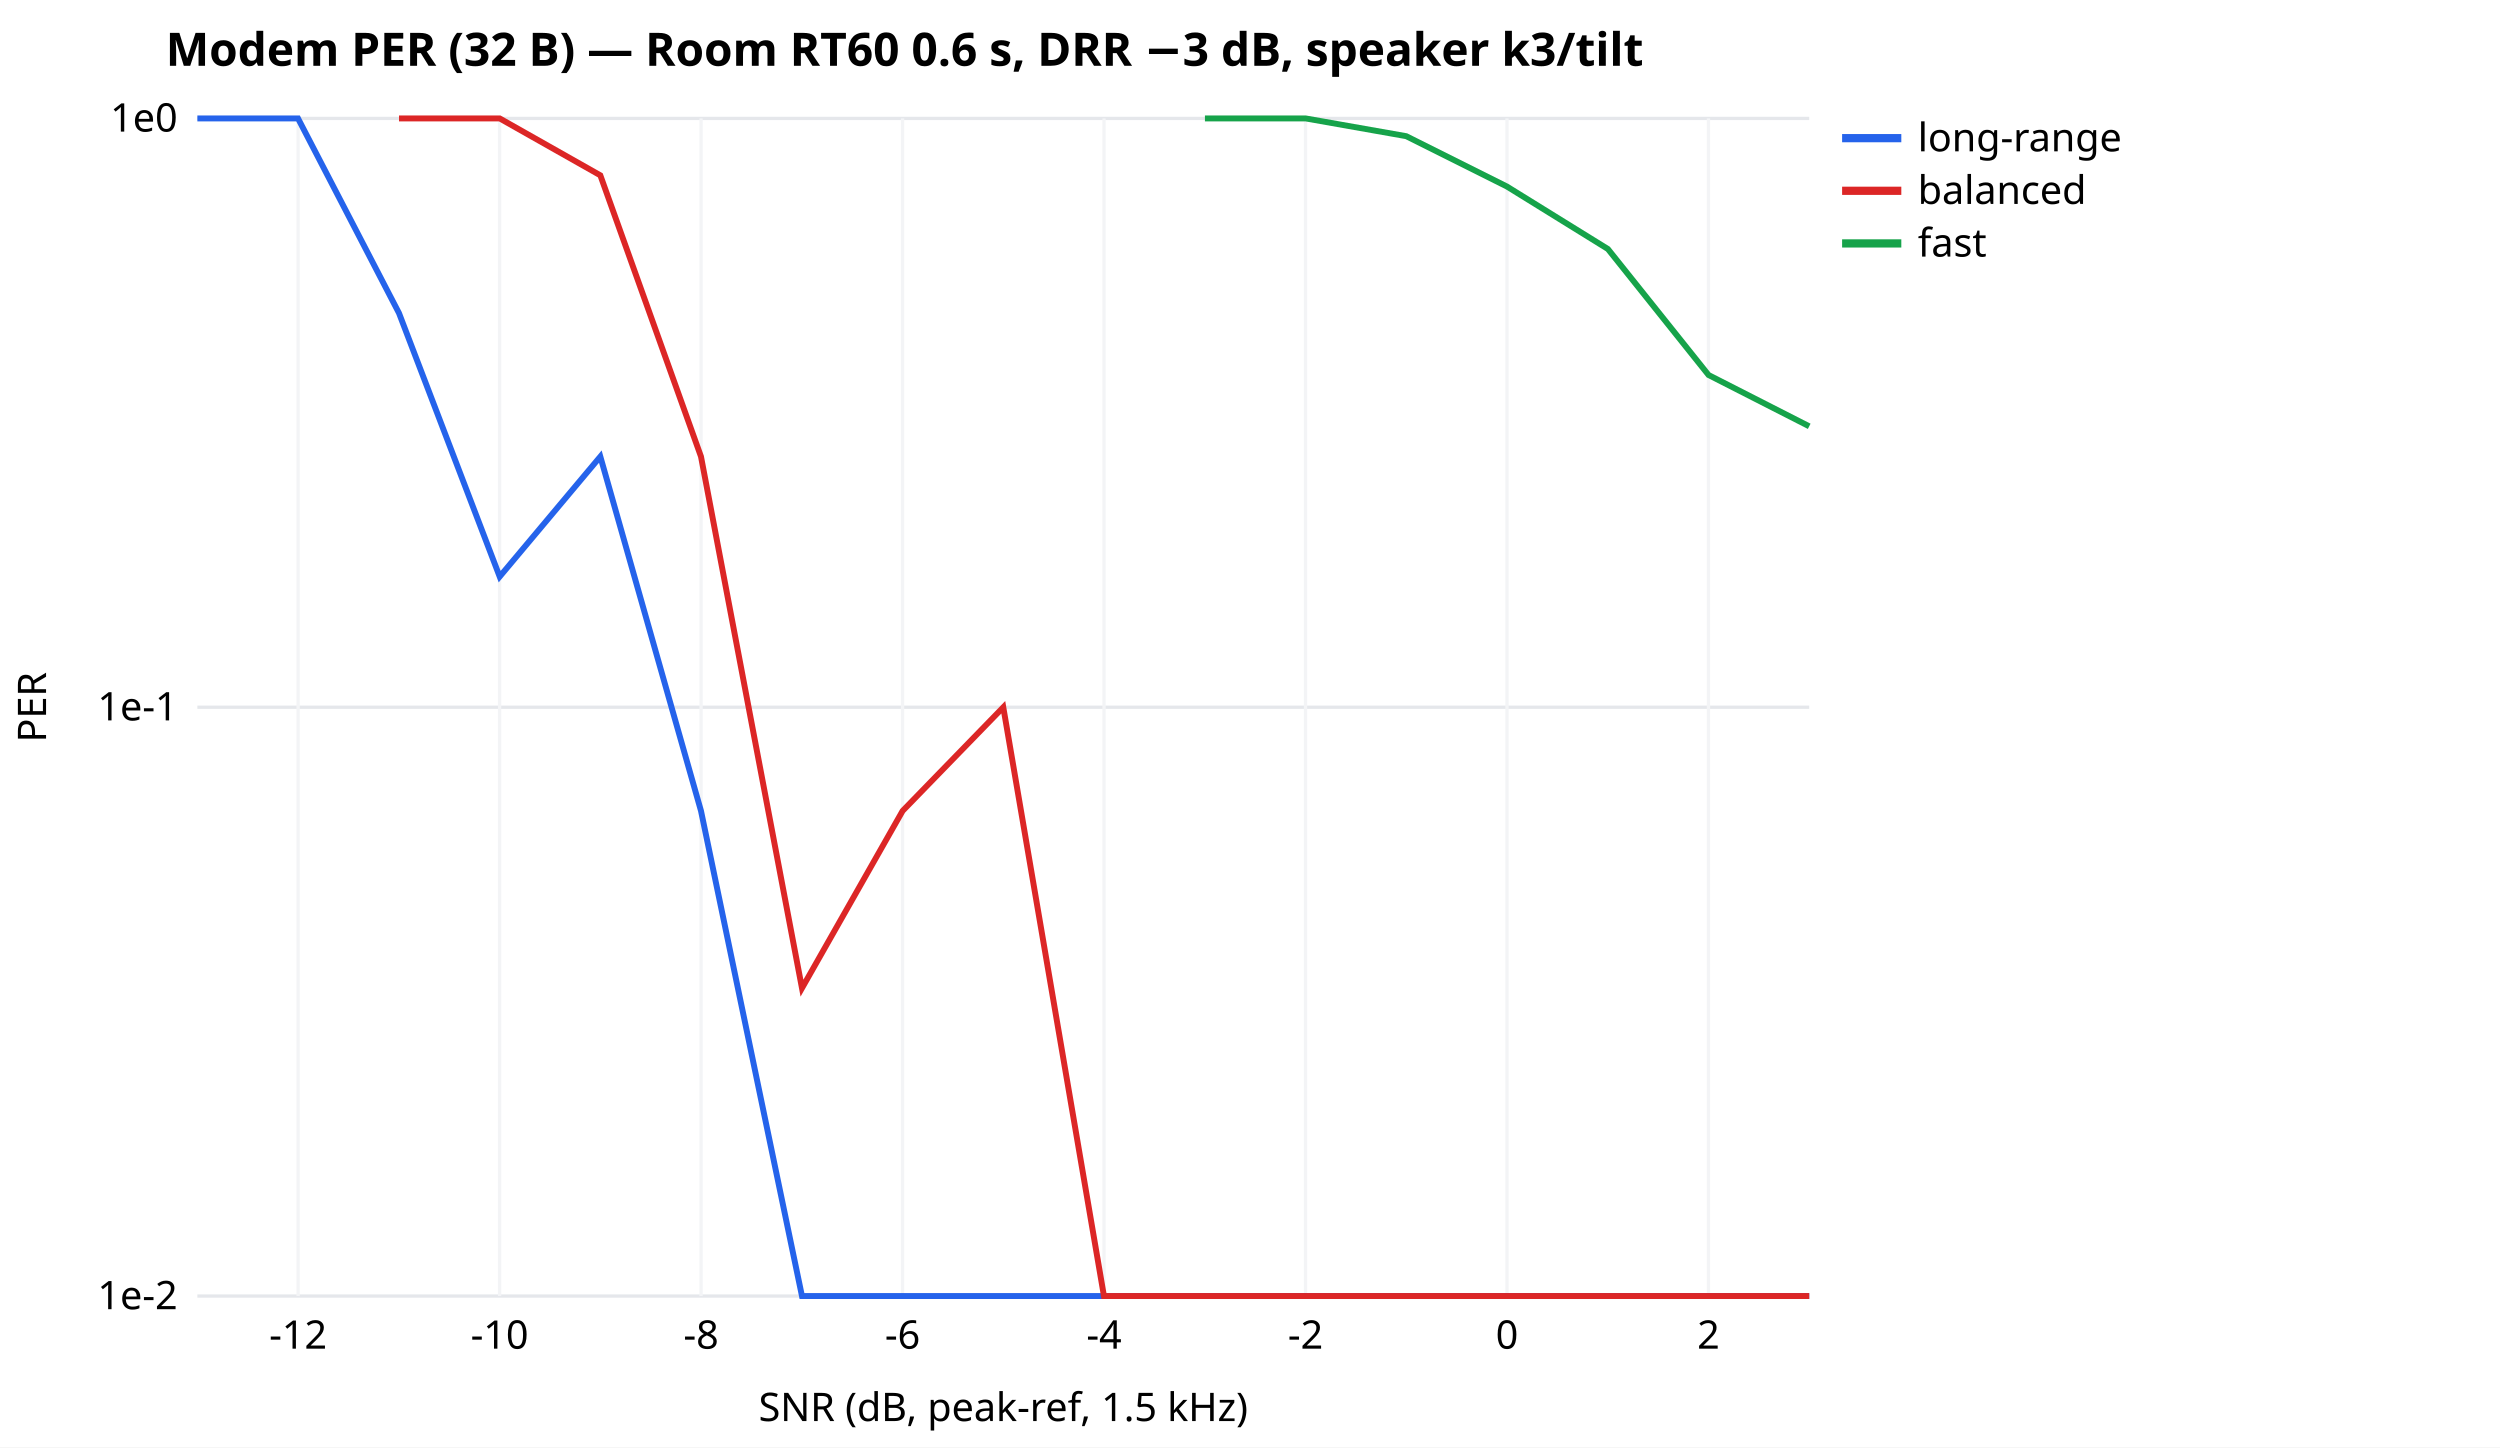
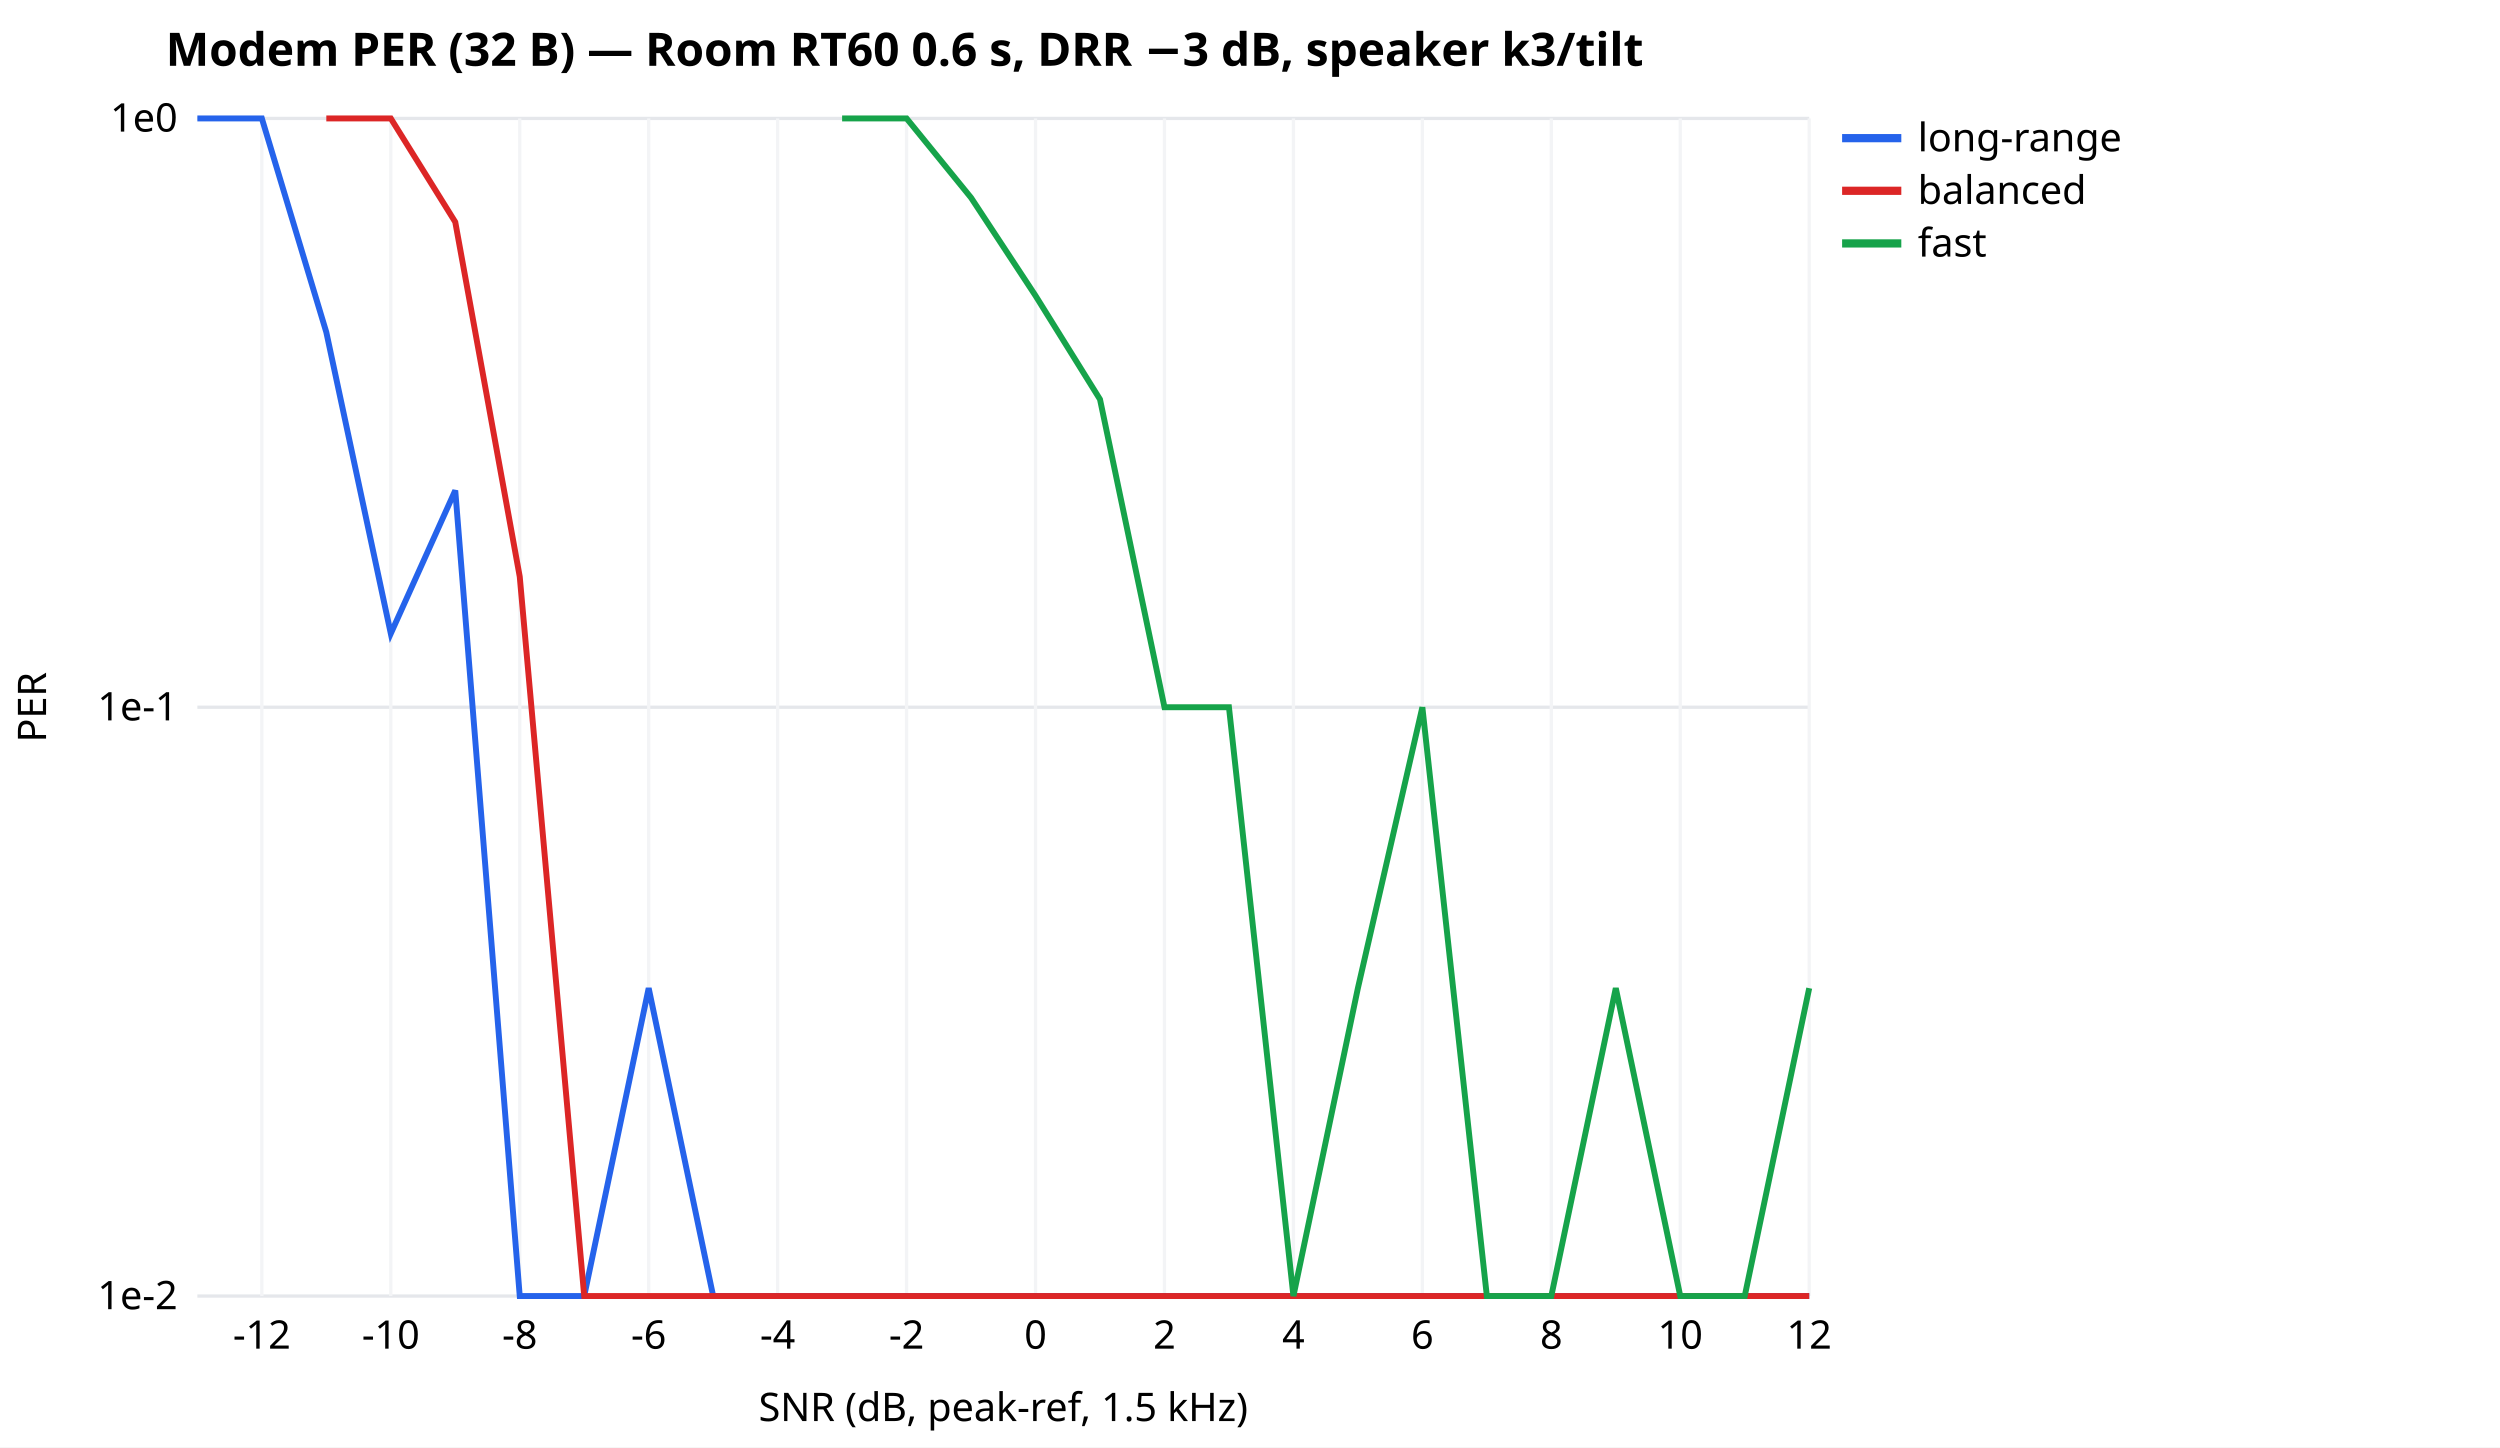
<svg xmlns="http://www.w3.org/2000/svg" viewBox="0 0 760 440" font-family="system-ui,sans-serif" font-size="12">
  <rect width="760" height="440" fill="#fff" />
  <text x="275" y="20" text-anchor="middle" font-size="14" font-weight="600">Modem PER (32 B) — Room RT60 0.6 s, DRR −3 dB, speaker k3/tilt</text>
  <line x1="60" x2="550" y1="394" y2="394" stroke="#e5e7eb" />
  <text x="54" y="398" text-anchor="end">1e-2</text>
  <line x1="60" x2="550" y1="215" y2="215" stroke="#e5e7eb" />
  <text x="54" y="219" text-anchor="end">1e-1</text>
  <line x1="60" x2="550" y1="36" y2="36" stroke="#e5e7eb" />
  <text x="54" y="40" text-anchor="end">1e0</text>
-   <line x1="90.625" x2="90.625" y1="36" y2="394" stroke="#f3f4f6" />
-   <text x="90.625" y="410" text-anchor="middle">-12</text>
-   <line x1="151.875" x2="151.875" y1="36" y2="394" stroke="#f3f4f6" />
-   <text x="151.875" y="410" text-anchor="middle">-10</text>
-   <line x1="213.125" x2="213.125" y1="36" y2="394" stroke="#f3f4f6" />
-   <text x="213.125" y="410" text-anchor="middle">-8</text>
-   <line x1="274.375" x2="274.375" y1="36" y2="394" stroke="#f3f4f6" />
-   <text x="274.375" y="410" text-anchor="middle">-6</text>
-   <line x1="335.625" x2="335.625" y1="36" y2="394" stroke="#f3f4f6" />
-   <text x="335.625" y="410" text-anchor="middle">-4</text>
-   <line x1="396.875" x2="396.875" y1="36" y2="394" stroke="#f3f4f6" />
-   <text x="396.875" y="410" text-anchor="middle">-2</text>
-   <line x1="458.125" x2="458.125" y1="36" y2="394" stroke="#f3f4f6" />
-   <text x="458.125" y="410" text-anchor="middle">0</text>
-   <line x1="519.375" x2="519.375" y1="36" y2="394" stroke="#f3f4f6" />
-   <text x="519.375" y="410" text-anchor="middle">2</text>
+   <line x1="79.6" x2="79.6" y1="36" y2="394" stroke="#f3f4f6" />
+   <text x="79.6" y="410" text-anchor="middle">-12</text>
+   <line x1="118.8" x2="118.8" y1="36" y2="394" stroke="#f3f4f6" />
+   <text x="118.8" y="410" text-anchor="middle">-10</text>
+   <line x1="158" x2="158" y1="36" y2="394" stroke="#f3f4f6" />
+   <text x="158" y="410" text-anchor="middle">-8</text>
+   <line x1="197.2" x2="197.2" y1="36" y2="394" stroke="#f3f4f6" />
+   <text x="197.2" y="410" text-anchor="middle">-6</text>
+   <line x1="236.4" x2="236.4" y1="36" y2="394" stroke="#f3f4f6" />
+   <text x="236.4" y="410" text-anchor="middle">-4</text>
+   <line x1="275.6" x2="275.6" y1="36" y2="394" stroke="#f3f4f6" />
+   <text x="275.6" y="410" text-anchor="middle">-2</text>
+   <line x1="314.8" x2="314.8" y1="36" y2="394" stroke="#f3f4f6" />
+   <text x="314.8" y="410" text-anchor="middle">0</text>
+   <line x1="354" x2="354" y1="36" y2="394" stroke="#f3f4f6" />
+   <text x="354" y="410" text-anchor="middle">2</text>
+   <line x1="393.2" x2="393.2" y1="36" y2="394" stroke="#f3f4f6" />
+   <text x="393.2" y="410" text-anchor="middle">4</text>
+   <line x1="432.4" x2="432.4" y1="36" y2="394" stroke="#f3f4f6" />
+   <text x="432.4" y="410" text-anchor="middle">6</text>
+   <line x1="471.6" x2="471.6" y1="36" y2="394" stroke="#f3f4f6" />
+   <text x="471.6" y="410" text-anchor="middle">8</text>
+   <line x1="510.8" x2="510.8" y1="36" y2="394" stroke="#f3f4f6" />
+   <text x="510.8" y="410" text-anchor="middle">10</text>
+   <line x1="550" x2="550" y1="36" y2="394" stroke="#f3f4f6" />
+   <text x="550" y="410" text-anchor="middle">12</text>
  <text x="305" y="432" text-anchor="middle">SNR (dB, peak-ref, 1.5 kHz)</text>
  <text x="14" y="215" text-anchor="middle" transform="rotate(-90 14 215)">PER</text>
-   <polyline fill="none" stroke="#2563eb" stroke-width="1.8" points="550.0,394.0 519.4,394.0 488.8,394.0 458.1,394.0 427.5,394.0 396.9,394.0 366.3,394.0 335.6,394.0 305.0,394.0 274.4,394.0 243.8,394.0 213.1,246.5 182.5,138.8 151.9,175.3 121.3,95.2 90.6,36.0 60.0,36.0" />
+   <polyline fill="none" stroke="#2563eb" stroke-width="1.8" points="550.0,394.0 530.4,394.0 510.8,394.0 491.2,394.0 471.6,394.0 452.0,394.0 432.4,394.0 412.8,394.0 393.2,394.0 373.6,394.0 354.0,394.0 334.4,394.0 314.8,394.0 295.2,394.0 275.6,394.0 256.0,394.0 236.4,394.0 216.8,394.0 197.2,300.4 177.6,394.0 158.0,394.0 138.4,149.1 118.8,192.6 99.2,101.0 79.6,36.0 60.0,36.0" />
  <line x1="560" x2="578" y1="42" y2="42" stroke="#2563eb" stroke-width="2.5" />
  <text x="583" y="46">long-range</text>
-   <polyline fill="none" stroke="#dc2626" stroke-width="1.8" points="550.0,394.0 519.4,394.0 488.8,394.0 458.1,394.0 427.5,394.0 396.9,394.0 366.3,394.0 335.6,394.0 305.0,215.0 274.4,246.5 243.8,300.4 213.1,138.8 182.5,53.3 151.9,36.0 121.3,36.0" />
+   <polyline fill="none" stroke="#dc2626" stroke-width="1.8" points="550.0,394.0 530.4,394.0 510.8,394.0 491.2,394.0 471.6,394.0 452.0,394.0 432.4,394.0 412.8,394.0 393.2,394.0 373.6,394.0 354.0,394.0 334.4,394.0 314.8,394.0 295.2,394.0 275.6,394.0 256.0,394.0 236.4,394.0 216.8,394.0 197.2,394.0 177.6,394.0 158.0,175.3 138.4,67.5 118.8,36.0 99.2,36.0" />
  <line x1="560" x2="578" y1="58" y2="58" stroke="#dc2626" stroke-width="2.5" />
  <text x="583" y="62">balanced</text>
-   <polyline fill="none" stroke="#16a34a" stroke-width="1.8" points="550.0,129.6 519.4,114.0 488.8,75.7 458.1,56.7 427.5,41.4 396.9,36.0 366.3,36.0" />
+   <polyline fill="none" stroke="#16a34a" stroke-width="1.8" points="550.0,300.4 530.4,394.0 510.8,394.0 491.2,300.4 471.6,394.0 452.0,394.0 432.4,215.0 412.8,300.4 393.2,394.0 373.6,215.0 354.0,215.0 334.4,121.4 314.8,89.9 295.2,60.1 275.6,36.0 256.0,36.0" />
  <line x1="560" x2="578" y1="74" y2="74" stroke="#16a34a" stroke-width="2.5" />
  <text x="583" y="78">fast</text>
</svg>
